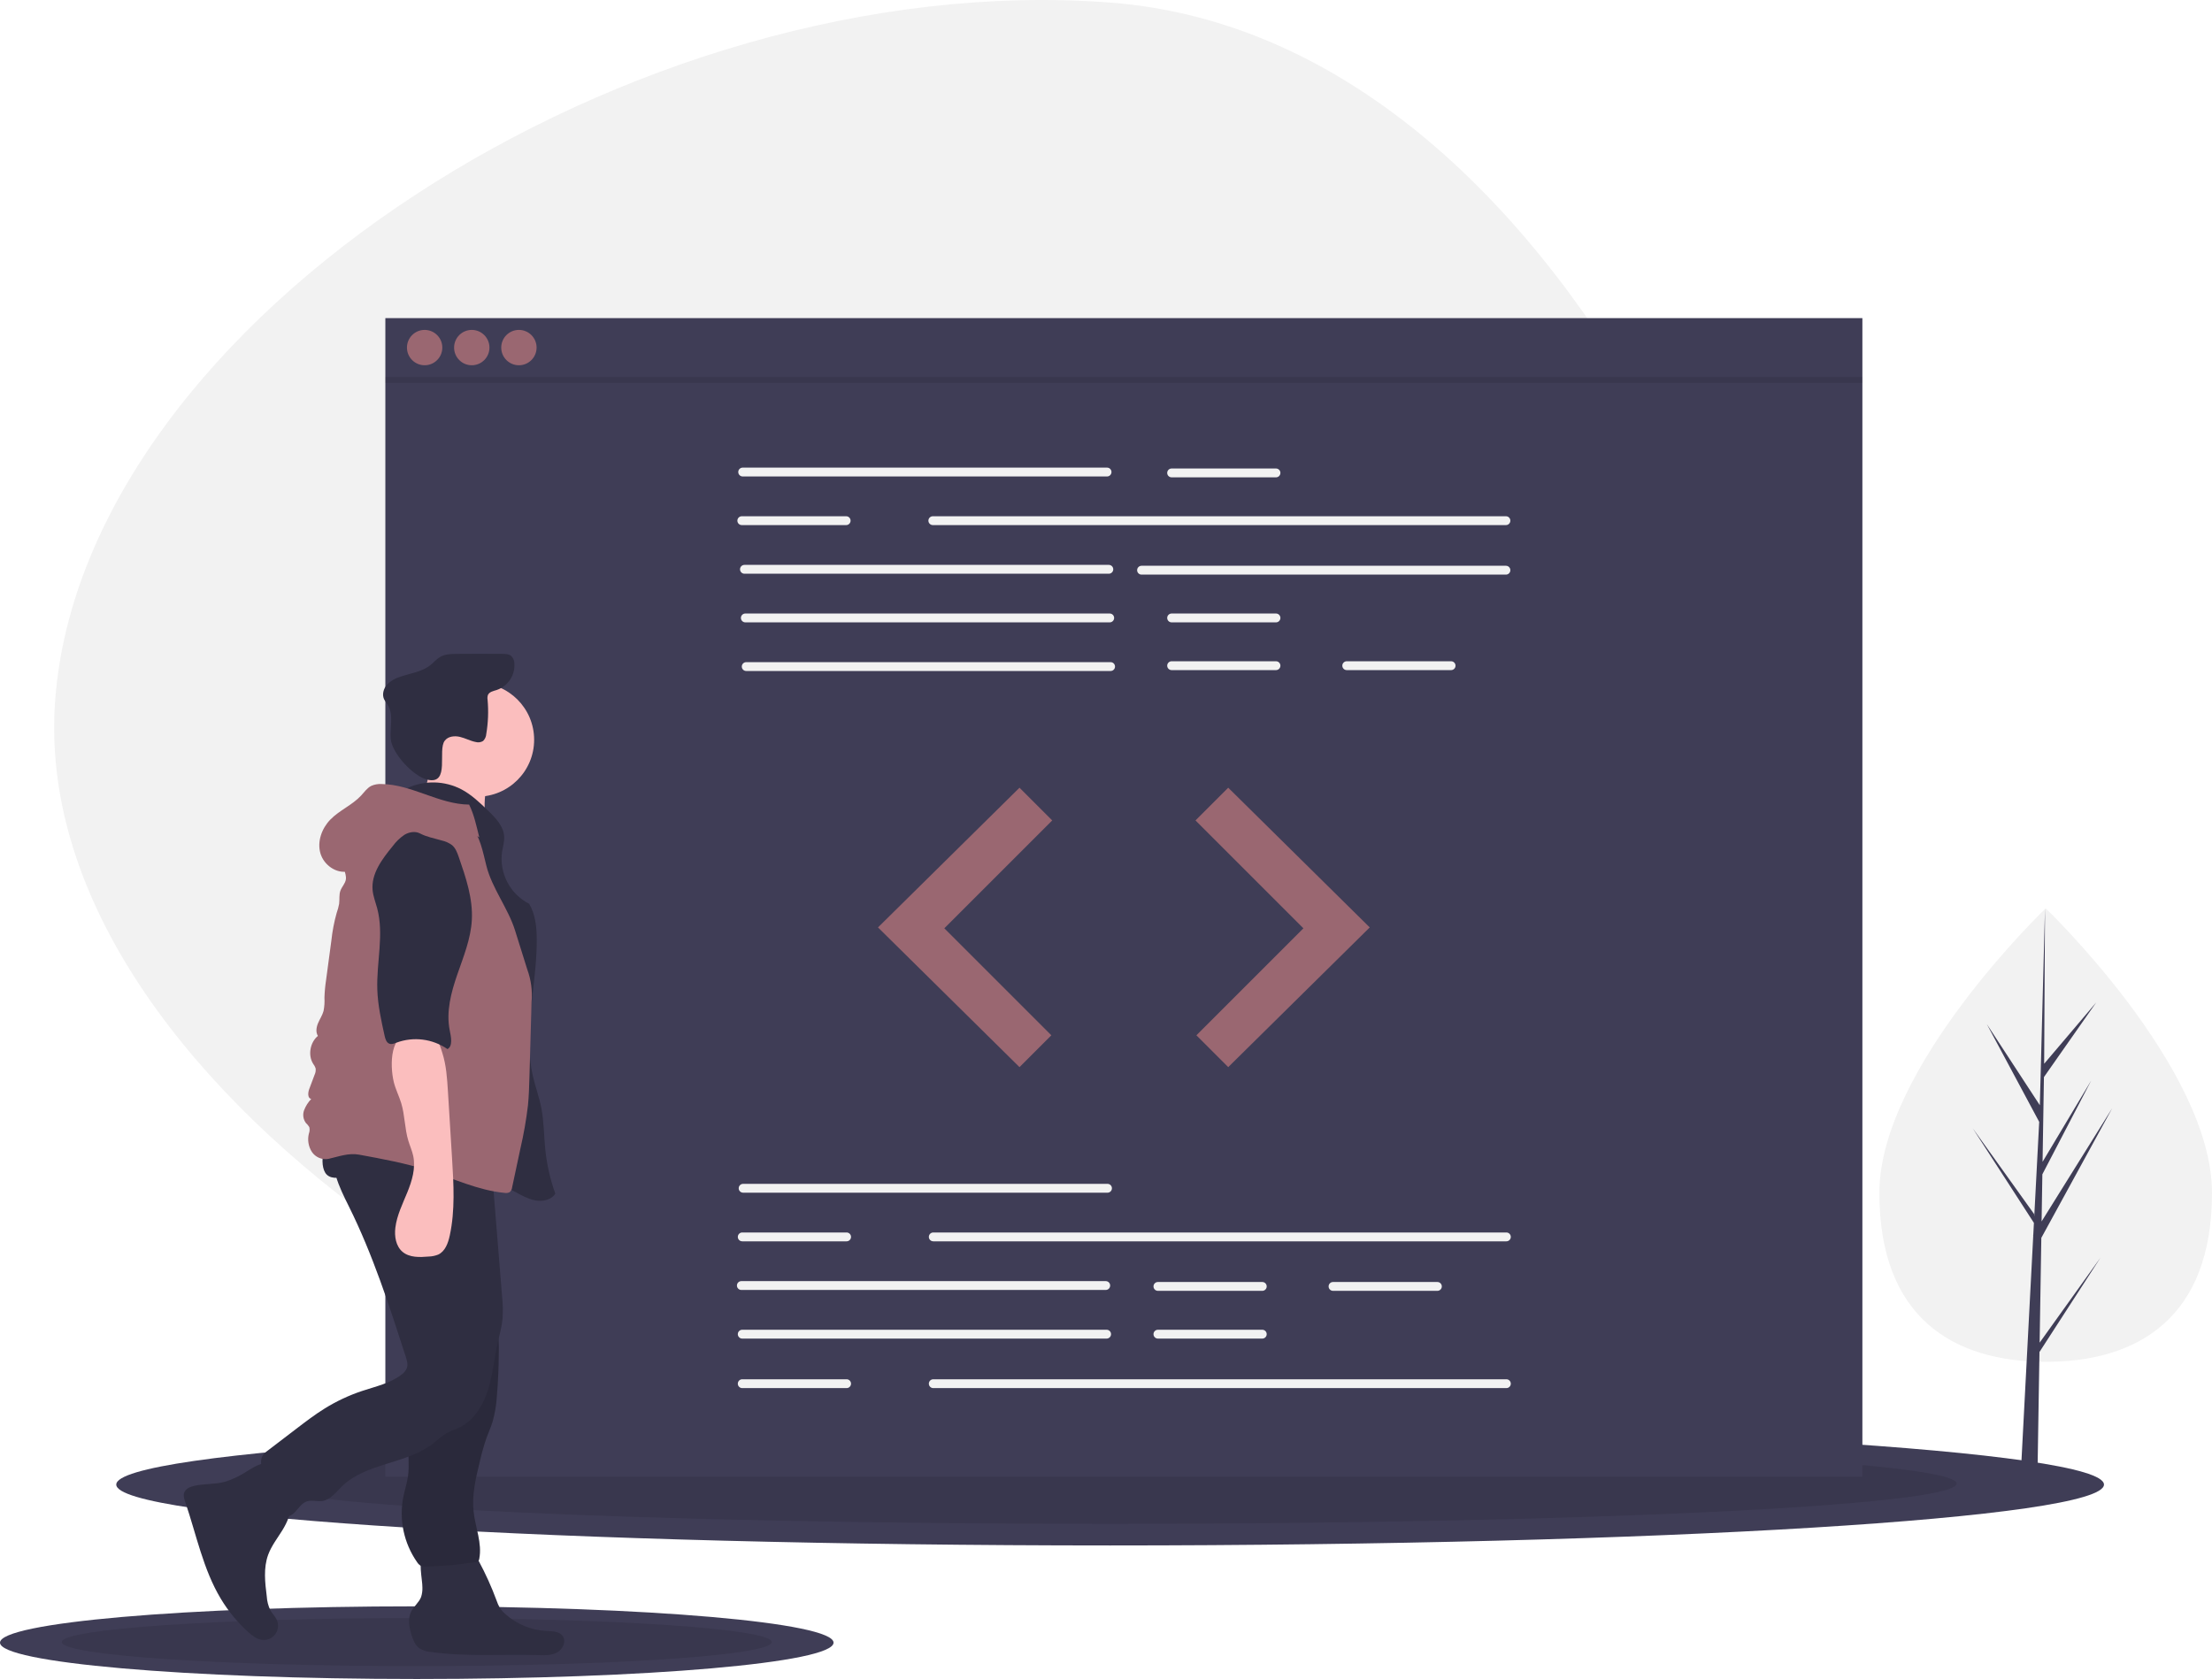
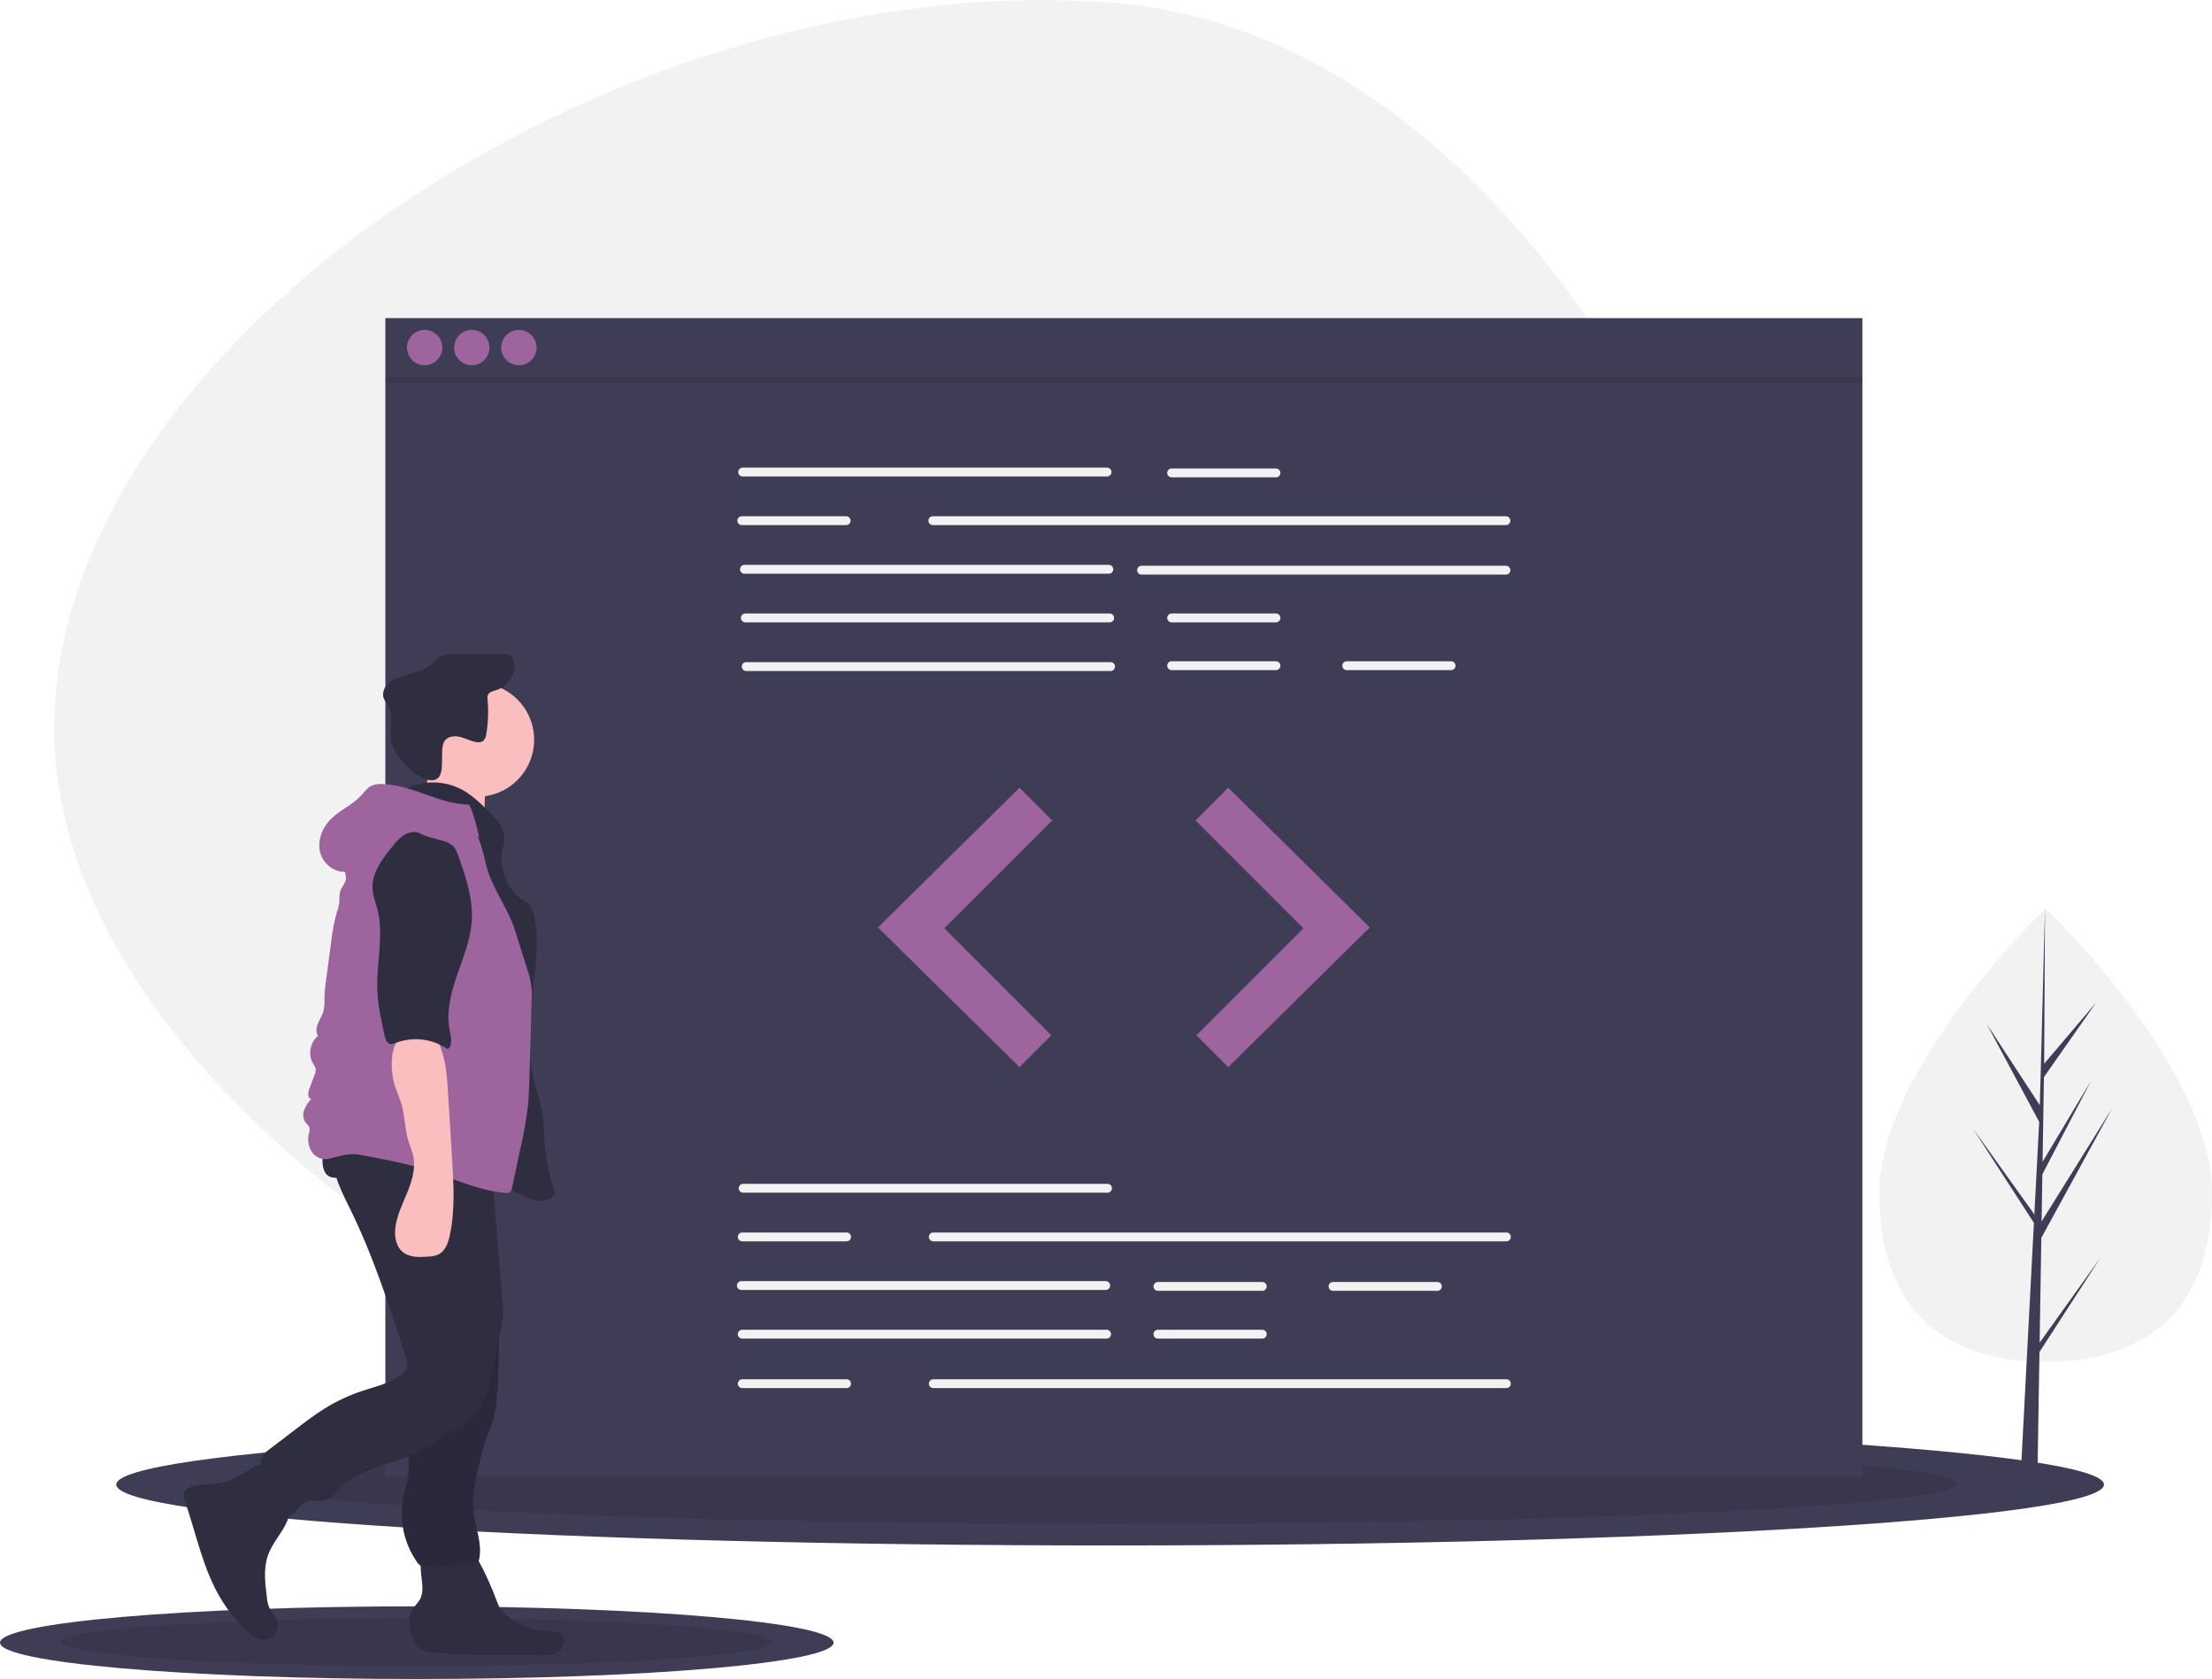
<svg xmlns="http://www.w3.org/2000/svg" id="a594ac37-6d44-4297-8862-1cbd9c01c0b7" data-name="Layer 1" width="1126.194" height="855" viewBox="0 0 1126.194 855">
  <path d="M581.768,778.438C339.369,759.991,50.297,572.172,65.014,378.781S359.7,5.358,602.099,23.805,984.031,403.667,969.314,597.058,824.166,796.885,581.768,778.438Z" transform="translate(-36.90323 -22.5)" fill="#f2f2f2" />
  <ellipse cx="565.194" cy="756" rx="506" ry="31" fill="#3f3d56" />
  <ellipse cx="565.194" cy="755.5" rx="431" ry="20.5" opacity="0.1" />
  <ellipse cx="212.194" cy="836.5" rx="212.194" ry="18.5" fill="#3f3d56" />
  <ellipse cx="212.194" cy="836.202" rx="180.742" ry="12.234" opacity="0.1" />
  <rect x="196.194" y="162" width="752" height="590" fill="#3f3d56" />
  <path d="M600.541,265.129H415.024a2.251,2.251,0,1,1,0-4.503H600.541a2.251,2.251,0,0,1,0,4.503Z" transform="translate(-36.90323 -22.5)" fill="#f2f2f2" />
  <path d="M803.62,289.895H511.835a2.251,2.251,0,0,1,0-4.503H803.62a2.251,2.251,0,1,1,0,4.503Z" transform="translate(-36.90323 -22.5)" fill="#f2f2f2" />
  <path d="M601.442,314.661H415.924a2.251,2.251,0,1,1,0-4.503H601.442a2.251,2.251,0,1,1,0,4.503Z" transform="translate(-36.90323 -22.5)" fill="#f2f2f2" />
  <path d="M803.62,315.111H618.102a2.251,2.251,0,0,1,0-4.503H803.62a2.251,2.251,0,1,1,0,4.503Z" transform="translate(-36.90323 -22.5)" fill="#f2f2f2" />
  <path d="M601.892,339.426H416.374a2.251,2.251,0,0,1,0-4.503H601.892a2.251,2.251,0,1,1,0,4.503Z" transform="translate(-36.90323 -22.5)" fill="#f2f2f2" />
  <path d="M602.342,364.192H416.825a2.251,2.251,0,0,1,0-4.503H602.342a2.251,2.251,0,1,1,0,4.503Z" transform="translate(-36.90323 -22.5)" fill="#f2f2f2" />
  <path d="M686.546,265.579H633.412a2.251,2.251,0,0,1,0-4.503h53.134a2.251,2.251,0,1,1,0,4.503Z" transform="translate(-36.90323 -22.5)" fill="#f2f2f2" />
  <path d="M686.546,339.426H633.412a2.251,2.251,0,0,1,0-4.503h53.134a2.251,2.251,0,1,1,0,4.503Z" transform="translate(-36.90323 -22.5)" fill="#f2f2f2" />
  <path d="M686.546,363.742H633.412a2.251,2.251,0,1,1,0-4.503h53.134a2.251,2.251,0,1,1,0,4.503Z" transform="translate(-36.90323 -22.5)" fill="#f2f2f2" />
  <path d="M775.702,363.742H722.569a2.251,2.251,0,0,1,0-4.503h53.134a2.251,2.251,0,1,1,0,4.503Z" transform="translate(-36.90323 -22.5)" fill="#f2f2f2" />
  <path d="M467.707,289.895H414.573a2.251,2.251,0,0,1,0-4.503h53.134a2.251,2.251,0,0,1,0,4.503Z" transform="translate(-36.90323 -22.5)" fill="#f2f2f2" />
  <path d="M600.766,629.861H415.249a2.251,2.251,0,0,1,0-4.503H600.766a2.251,2.251,0,0,1,0,4.503Z" transform="translate(-36.90323 -22.5)" fill="#f2f2f2" />
  <path d="M599.866,679.392H414.348a2.251,2.251,0,1,1,0-4.503H599.866a2.251,2.251,0,0,1,0,4.503Z" transform="translate(-36.90323 -22.5)" fill="#f2f2f2" />
  <path d="M600.316,704.158H414.798a2.251,2.251,0,1,1,0-4.503H600.316a2.251,2.251,0,1,1,0,4.503Z" transform="translate(-36.90323 -22.5)" fill="#f2f2f2" />
  <path d="M679.566,679.842H626.433a2.251,2.251,0,0,1,0-4.503h53.134a2.251,2.251,0,0,1,0,4.503Z" transform="translate(-36.90323 -22.5)" fill="#f2f2f2" />
  <path d="M679.566,704.158H626.433a2.251,2.251,0,0,1,0-4.503h53.134a2.251,2.251,0,1,1,0,4.503Z" transform="translate(-36.90323 -22.5)" fill="#f2f2f2" />
  <path d="M768.723,679.842H715.589a2.251,2.251,0,1,1,0-4.503h53.134a2.251,2.251,0,0,1,0,4.503Z" transform="translate(-36.90323 -22.5)" fill="#f2f2f2" />
  <path d="M803.845,654.626H512.06a2.251,2.251,0,0,1,0-4.503H803.845a2.251,2.251,0,0,1,0,4.503Z" transform="translate(-36.90323 -22.5)" fill="#f2f2f2" />
  <path d="M467.932,654.626H414.798a2.251,2.251,0,0,1,0-4.503H467.932a2.251,2.251,0,0,1,0,4.503Z" transform="translate(-36.90323 -22.5)" fill="#f2f2f2" />
  <path d="M803.845,729.374H512.06a2.251,2.251,0,1,1,0-4.503H803.845a2.251,2.251,0,0,1,0,4.503Z" transform="translate(-36.90323 -22.5)" fill="#f2f2f2" />
  <path d="M467.932,729.374H414.798a2.251,2.251,0,1,1,0-4.503H467.932a2.251,2.251,0,1,1,0,4.503Z" transform="translate(-36.90323 -22.5)" fill="#f2f2f2" />
-   <polygon points="519.06 401.13 447.014 472.275 519.06 543.42 535.27 527.21 480.786 472.725 535.72 417.79 519.06 401.13" fill="#9a6771" />
-   <polygon points="625.327 401.13 697.373 472.275 625.327 543.42 609.117 527.21 663.602 472.725 608.667 417.79 625.327 401.13" fill="#9a6771" />
-   <circle cx="216.194" cy="177" r="9" fill="#9a6771" />
-   <circle cx="240.194" cy="177" r="9" fill="#9a6771" />
-   <circle cx="264.194" cy="177" r="9" fill="#9a6771" />
+   <polygon points="519.06 401.13 447.014 472.275 519.06 543.42 535.27 527.21 480.786 472.725 535.72 417.79 519.06 401.13" fill="#9e649e" />
+   <polygon points="625.327 401.13 697.373 472.275 625.327 543.42 609.117 527.21 663.602 472.725 608.667 417.79 625.327 401.13" fill="#9e649e" />
+   <circle cx="216.194" cy="177" r="9" fill="#9e649e" />
+   <circle cx="240.194" cy="177" r="9" fill="#9e649e" />
+   <circle cx="264.194" cy="177" r="9" fill="#9e649e" />
  <rect x="196.194" y="192" width="752" height="3" opacity="0.1" />
  <path d="M1163.097,629.954c0,63.771-37.911,86.038-84.676,86.038s-84.676-22.266-84.676-86.038,84.676-144.898,84.676-144.898S1163.097,566.182,1163.097,629.954Z" transform="translate(-36.90323 -22.5)" fill="#f2f2f2" />
  <polygon points="1038.433 683.736 1039.3 630.365 1075.391 564.338 1039.436 621.993 1039.826 597.995 1064.699 550.226 1039.929 591.645 1039.929 591.645 1040.63 548.484 1067.265 510.453 1040.74 541.697 1041.178 462.556 1038.425 567.325 1038.651 563.003 1011.571 521.552 1038.217 571.3 1035.694 619.503 1035.619 618.223 1004.4 574.602 1035.524 622.743 1035.209 628.771 1035.152 628.862 1035.178 629.357 1028.776 751.653 1037.329 751.653 1038.355 688.485 1069.404 640.461 1038.433 683.736" fill="#3f3d56" />
  <path d="M159.525,773.591a43.126,43.126,0,0,1-8.178,3.503c-5.079,1.387-10.507.878-15.637,2.063-2.1.485-4.386,1.499-5.054,3.549-.49,1.503.043,3.127.553,4.623,5.669,16.62,9.085,34.266,18.125,49.321a74.641,74.641,0,0,0,13.993,16.988c2.055,1.852,4.384,3.664,7.135,3.955a7.248,7.248,0,0,0,7.371-10.182c-.811-1.801-2.317-3.196-3.289-4.916a18.757,18.757,0,0,1-1.819-6.991c-.893-7.108-1.754-14.538.709-21.265,1.652-4.512,4.682-8.359,7.206-12.447s4.622-8.772,4.06-13.544c-.383-3.257-1.972-6.237-3.65-9.054-1.681-2.823-5.005-10.408-8.383-11.35C169.16,766.864,162.583,772.024,159.525,773.591Z" transform="translate(-36.90323 -22.5)" fill="#2f2e41" />
  <path d="M251.96,831a14.019,14.019,0,0,1-.663,4.745c-1.058,2.793-3.681,4.706-5.036,7.367-1.885,3.701-1.031,8.174.218,12.135.783,2.483,1.81,5.067,3.912,6.603a12.893,12.893,0,0,0,5.954,1.907c18.036,2.496,36.358,1.064,54.559,1.587,3.317.095,6.829.211,9.725-1.41s4.686-5.697,2.717-8.368c-1.769-2.399-5.265-2.376-8.242-2.518a33.912,33.912,0,0,1-20.913-8.615,15.112,15.112,0,0,1-2.933-3.377,20.753,20.753,0,0,1-1.534-3.518,156.799,156.799,0,0,0-9.084-20.119c-.979-1.815-2.087-3.705-3.906-4.676a10.323,10.323,0,0,0-4.239-.926c-4.536-.294-16.283-1.838-19.791,1.69C249.461,816.768,252.032,826.86,251.96,831Z" transform="translate(-36.90323 -22.5)" fill="#2f2e41" />
  <circle cx="242.971" cy="376.72" r="28.975" fill="#fbbebe" />
  <path d="M253.709,423.146c-1.723,4.614-4.647,8.947-8.9,11.43l40.075,8.175a42.453,42.453,0,0,1-.562-17.869,10.3,10.3,0,0,0,.24-4.409c-.754-2.907-4.026-4.307-6.955-4.974-7.314-1.667-13.782-2.561-20.579-5.792C254.95,413.263,255.241,419.045,253.709,423.146Z" transform="translate(-36.90323 -22.5)" fill="#fbbebe" />
  <path d="M244.474,423.727a31.338,31.338,0,0,1,27.313.714c5.138,2.707,9.392,6.794,13.572,10.826,3.853,3.717,7.962,7.972,8.236,13.319.132,2.59-.676,5.123-1.084,7.684a25.766,25.766,0,0,0,13.78,26.469c3.184,5.303,3.841,11.729,3.889,17.914.185,23.436-7.209,47.161-1.93,69.995,1.239,5.361,3.162,10.554,4.232,15.951,1.387,6.991,1.318,14.18,2.044,21.27a95.266,95.266,0,0,0,5.113,22.495c-1.744,2.774-5.374,3.837-8.642,3.613s-6.325-1.643-9.242-3.136c-14.123-7.227-27.059-16.757-41.687-22.9-9.678-4.064-19.987-6.595-29.376-11.288s-18.12-12.142-20.99-22.238c-1.241-4.365-1.318-8.965-1.385-13.503-.285-19.114-.55-38.436,3.61-57.094,3.669-16.454,10.741-32.194,12.284-48.981.502-5.464.513-11.314,3.566-15.873C232.091,432.52,241.409,430.851,244.474,423.727Z" transform="translate(-36.90323 -22.5)" fill="#2f2e41" />
  <path d="M263.395,399.629c1.707-2.227,5-2.531,7.728-1.872s5.243,2.064,7.997,2.599a4.675,4.675,0,0,0,3.743-.526,5.444,5.444,0,0,0,1.615-3.57,68.163,68.163,0,0,0,.671-17.38,5.147,5.147,0,0,1,.159-2.437c.682-1.643,2.763-2.035,4.462-2.562a13.316,13.316,0,0,0,9.013-13.633,5.421,5.421,0,0,0-1.657-3.741c-1.175-.958-2.82-1.016-4.336-1.029q-11.683-.094-23.367.006c-2.883.025-5.91.096-8.409,1.533-1.848,1.063-3.222,2.773-4.88,4.112-4.326,3.491-10.178,4.201-15.441,5.991a15.308,15.308,0,0,0-6.768,4.036c-1.75,2-2.592,4.973-1.493,7.393a26.252,26.252,0,0,0,1.887,2.904c3.105,4.964,1.038,11.403,1.501,17.24.579,7.288,11.365,19.112,18.679,20.836C266.308,422.311,259.486,404.414,263.395,399.629Z" transform="translate(-36.90323 -22.5)" fill="#2f2e41" />
  <path d="M247.037,719.183c.745,5.322,1.701,10.662,1.445,16.029-.357,7.494-3.059,14.714-3.559,22.199-.373,5.591.49,11.242-.287,16.791-.497,3.553-1.656,6.978-2.373,10.494a43.395,43.395,0,0,0,6.973,33.265,5.448,5.448,0,0,0,2.023,1.961,5.714,5.714,0,0,0,2.508.332,179.947,179.947,0,0,0,25.17-2.287,2.414,2.414,0,0,0,1.616-.713,2.266,2.266,0,0,0,.351-.954c1.544-7.936-1.977-15.893-2.872-23.928-.956-8.58,1.103-17.177,3.146-25.565a113.548,113.548,0,0,1,3.467-12.228c.988-2.697,2.181-5.321,3.037-8.063a61.46,61.46,0,0,0,2.202-13.203q.892-10.575.945-21.199a88.958,88.958,0,0,0-1.665-20.01c-1.878-8.338-5.724-16.081-9.536-23.73a15.029,15.029,0,0,0-5.618,2.67,125.38,125.38,0,0,1-15.35,8.481c-3.567,1.657-10.522,2.833-12.786,6.286-2.232,3.405-.792,10.351-.621,14.106Q245.694,709.584,247.037,719.183Z" transform="translate(-36.90323 -22.5)" fill="#2f2e41" />
  <path d="M247.037,719.183c.745,5.322,1.701,10.662,1.445,16.029-.357,7.494-3.059,14.714-3.559,22.199-.373,5.591.49,11.242-.287,16.791-.497,3.553-1.656,6.978-2.373,10.494a43.395,43.395,0,0,0,6.973,33.265,5.448,5.448,0,0,0,2.023,1.961,5.714,5.714,0,0,0,2.508.332,179.947,179.947,0,0,0,25.17-2.287,2.414,2.414,0,0,0,1.616-.713,2.266,2.266,0,0,0,.351-.954c1.544-7.936-1.977-15.893-2.872-23.928-.956-8.58,1.103-17.177,3.146-25.565a113.548,113.548,0,0,1,3.467-12.228c.988-2.697,2.181-5.321,3.037-8.063a61.46,61.46,0,0,0,2.202-13.203q.892-10.575.945-21.199a88.958,88.958,0,0,0-1.665-20.01c-1.878-8.338-5.724-16.081-9.536-23.73a15.029,15.029,0,0,0-5.618,2.67,125.38,125.38,0,0,1-15.35,8.481c-3.567,1.657-10.522,2.833-12.786,6.286-2.232,3.405-.792,10.351-.621,14.106Q245.694,709.584,247.037,719.183Z" transform="translate(-36.90323 -22.5)" opacity="0.1" />
  <path d="M207.864,605.518c-3.848,10.359,1.808,21.554,6.722,31.452,12.106,24.386,20.513,50.407,28.874,76.317.626,1.941,1.252,4.058.554,5.974a7.825,7.825,0,0,1-2.822,3.347c-5.765,4.379-13.107,5.939-19.975,8.23a90.184,90.184,0,0,0-18.943,8.88c-4.977,3.084-9.639,6.644-14.292,10.197l-14.812,11.312a9.903,9.903,0,0,0-2.476,2.397c-1.429,2.241-.843,5.167-.132,7.728a131.432,131.432,0,0,0,7.252,19.792,6.911,6.911,0,0,0,2.63,3.447c2.312,1.242,5.14-.405,6.905-2.347s3.292-4.359,5.781-5.193c2.486-.833,5.222.176,7.818-.189,4.199-.589,6.986-4.457,10.013-7.426,12.365-12.131,33.01-11.251,46.612-21.977a59.228,59.228,0,0,1,6.231-4.868c2.3-1.359,4.907-2.105,7.293-3.307,7.257-3.654,11.819-11.209,14.262-18.957s3.141-15.928,4.897-23.861c.908-4.101,2.103-8.158,2.507-12.338a66.094,66.094,0,0,0-.253-11.666L287.604,621.748c-.4-4.943-.8-9.892-1.576-14.791-14.577.521-29.143,1.108-43.728,1.28C230.695,608.374,218.876,609.186,207.864,605.518Z" transform="translate(-36.90323 -22.5)" fill="#2f2e41" />
  <path d="M202.506,619.721c1.977,3.18,6.79,3.114,10.104,1.371s5.889-4.673,9.211-6.401c4.464-2.323,9.746-2.235,14.776-2.093,7.964.225,16.025.464,23.687,2.647,7.925,2.257,15.64,6.603,23.834,5.736,1.426-.151,2.985-.56,3.761-1.766a5.544,5.544,0,0,0,.62-2.836l.268-7.159a6.464,6.464,0,0,0-.57-3.625,6.082,6.082,0,0,0-2.716-2.079c-11.663-5.646-24.965-6.697-37.915-7.141q-9.875-.338-19.757-.278c-5.591.034-12.303-.775-17.739.719C202.774,598.82,198.805,613.769,202.506,619.721Z" transform="translate(-36.90323 -22.5)" fill="#2f2e41" />
-   <path d="M275.742,432.226c-15.282-.135-29.131-10.223-44.412-10.468a11.514,11.514,0,0,0-5.393.93c-2.129,1.073-3.529,3.147-5.147,4.898-4.518,4.893-11.061,7.505-15.703,12.281-4.352,4.478-6.773,11.15-5.055,17.153s8.204,10.608,14.279,9.165A36.801,36.801,0,0,1,228.65,446.706a72.887,72.887,0,0,1,11.205-5.882c6.868-3.112,14.548-6.283,21.718-3.95a30.638,30.638,0,0,1,7.409,4.04l11.954,8.03C279.543,443.45,278.29,437.288,275.742,432.226Z" transform="translate(-36.90323 -22.5)" fill="#9a6771" />
-   <path d="M212.552,460.874c-2.029,2.532.894,6.2.447,9.413-.297,2.135-2.054,3.765-2.786,5.793-.758,2.1-.356,4.427-.643,6.641a28.489,28.489,0,0,1-1.275,4.73,84.975,84.975,0,0,0-2.686,14.026l-2.675,19.976a75.681,75.681,0,0,0-.846,9.078,27.107,27.107,0,0,1-.452,6.787c-.592,2.183-1.904,4.093-2.786,6.175s-1.291,4.602-.099,6.524c-3.991,3.325-5.178,9.854-2.387,14.235a7.899,7.899,0,0,1,1.23,2.265,5.82,5.82,0,0,1-.542,3.34l-2.705,7.207c-.692,1.845-.911,4.653,1.014,5.074a17.006,17.006,0,0,0-3.651,5.767,6.866,6.866,0,0,0,.972,6.506,8.289,8.289,0,0,1,1.694,2.056,5.473,5.473,0,0,1-.196,3.243,11.906,11.906,0,0,0,1.473,9.333,8.371,8.371,0,0,0,8.418,3.609c5.41-1.22,10.272-3.147,15.728-2.146,11.746,2.155,23.53,4.32,34.906,7.952,12.984,4.145,25.556,10.224,39.126,11.5a3.798,3.798,0,0,0,2.617-.407,3.931,3.931,0,0,0,1.21-2.488q2.097-9.832,4.194-19.665a202.363,202.363,0,0,0,3.855-22.028c.477-4.781.614-9.589.749-14.392l1.081-38.231a38.197,38.197,0,0,0-2.2-16.62l-6.217-19.848c-3.548-11.327-11.688-21.371-14.586-32.882-1.834-7.285-3.189-15.103-8.108-20.781-7.012-8.095-19.145-9.354-29.764-7.962-4.797.629-9.636,1.714-13.785,4.202-4.798,2.877-8.333,7.409-11.753,11.836C218.305,454.343,215.436,457.276,212.552,460.874Z" transform="translate(-36.90323 -22.5)" fill="#9a6771" />
+   <path d="M275.742,432.226c-15.282-.135-29.131-10.223-44.412-10.468a11.514,11.514,0,0,0-5.393.93c-2.129,1.073-3.529,3.147-5.147,4.898-4.518,4.893-11.061,7.505-15.703,12.281-4.352,4.478-6.773,11.15-5.055,17.153s8.204,10.608,14.279,9.165A36.801,36.801,0,0,1,228.65,446.706a72.887,72.887,0,0,1,11.205-5.882c6.868-3.112,14.548-6.283,21.718-3.95a30.638,30.638,0,0,1,7.409,4.04l11.954,8.03C279.543,443.45,278.29,437.288,275.742,432.226Z" transform="translate(-36.90323 -22.5)" fill="#9e649e" />
+   <path d="M212.552,460.874c-2.029,2.532.894,6.2.447,9.413-.297,2.135-2.054,3.765-2.786,5.793-.758,2.1-.356,4.427-.643,6.641a28.489,28.489,0,0,1-1.275,4.73,84.975,84.975,0,0,0-2.686,14.026l-2.675,19.976a75.681,75.681,0,0,0-.846,9.078,27.107,27.107,0,0,1-.452,6.787c-.592,2.183-1.904,4.093-2.786,6.175s-1.291,4.602-.099,6.524c-3.991,3.325-5.178,9.854-2.387,14.235a7.899,7.899,0,0,1,1.23,2.265,5.82,5.82,0,0,1-.542,3.34l-2.705,7.207c-.692,1.845-.911,4.653,1.014,5.074a17.006,17.006,0,0,0-3.651,5.767,6.866,6.866,0,0,0,.972,6.506,8.289,8.289,0,0,1,1.694,2.056,5.473,5.473,0,0,1-.196,3.243,11.906,11.906,0,0,0,1.473,9.333,8.371,8.371,0,0,0,8.418,3.609c5.41-1.22,10.272-3.147,15.728-2.146,11.746,2.155,23.53,4.32,34.906,7.952,12.984,4.145,25.556,10.224,39.126,11.5a3.798,3.798,0,0,0,2.617-.407,3.931,3.931,0,0,0,1.21-2.488q2.097-9.832,4.194-19.665a202.363,202.363,0,0,0,3.855-22.028c.477-4.781.614-9.589.749-14.392l1.081-38.231a38.197,38.197,0,0,0-2.2-16.62l-6.217-19.848c-3.548-11.327-11.688-21.371-14.586-32.882-1.834-7.285-3.189-15.103-8.108-20.781-7.012-8.095-19.145-9.354-29.764-7.962-4.797.629-9.636,1.714-13.785,4.202-4.798,2.877-8.333,7.409-11.753,11.836C218.305,454.343,215.436,457.276,212.552,460.874Z" transform="translate(-36.90323 -22.5)" fill="#9e649e" />
  <path d="M237.347,573.323c.875,3.773,2.712,7.251,3.837,10.957,1.884,6.209,1.724,12.896,3.605,19.106.789,2.606,1.933,5.109,2.5,7.773,1.321,6.211-.608,12.636-3.003,18.516s-5.313,11.678-6.091,17.98c-.548,4.438.239,9.45,3.66,12.331,3.552,2.99,8.713,2.788,13.339,2.39a14.016,14.016,0,0,0,4.841-1.008c3.538-1.674,5.028-5.86,5.855-9.685,2.771-12.819,1.98-26.106,1.174-39.197l-2.106-34.234c-.405-6.591-.84-13.318-2.871-19.646-.739-2.302-2.026-6.954-4.129-8.424-2.083-1.456-8.03-1.521-10.609-1.642C235.251,547.97,235.387,564.856,237.347,573.323Z" transform="translate(-36.90323 -22.5)" fill="#fbbebe" />
  <path d="M250.751,446.923c-2.471-1.294-5.584-.736-7.972.704a24.568,24.568,0,0,0-5.972,5.798c-5.339,6.517-10.991,13.995-10.199,22.382.297,3.145,1.501,6.121,2.317,9.172,3.579,13.38-.379,27.53.075,41.373.262,7.999,2.003,15.866,3.736,23.679.354,1.595.92,3.44,2.463,3.977,1.159.403,2.41-.115,3.557-.551A28.371,28.371,0,0,1,264.721,556.731c2.865-1.529,1.791-6.363,1.149-9.546-1.908-9.458.682-19.214,3.828-28.335s6.911-18.23,7.432-27.865c.591-10.916-3.029-21.571-6.6-31.903-.779-2.255-1.631-4.62-3.439-6.178a13.665,13.665,0,0,0-5.203-2.377C258.096,449.406,254.255,448.758,250.751,446.923Z" transform="translate(-36.90323 -22.5)" fill="#2f2e41" />
</svg>
